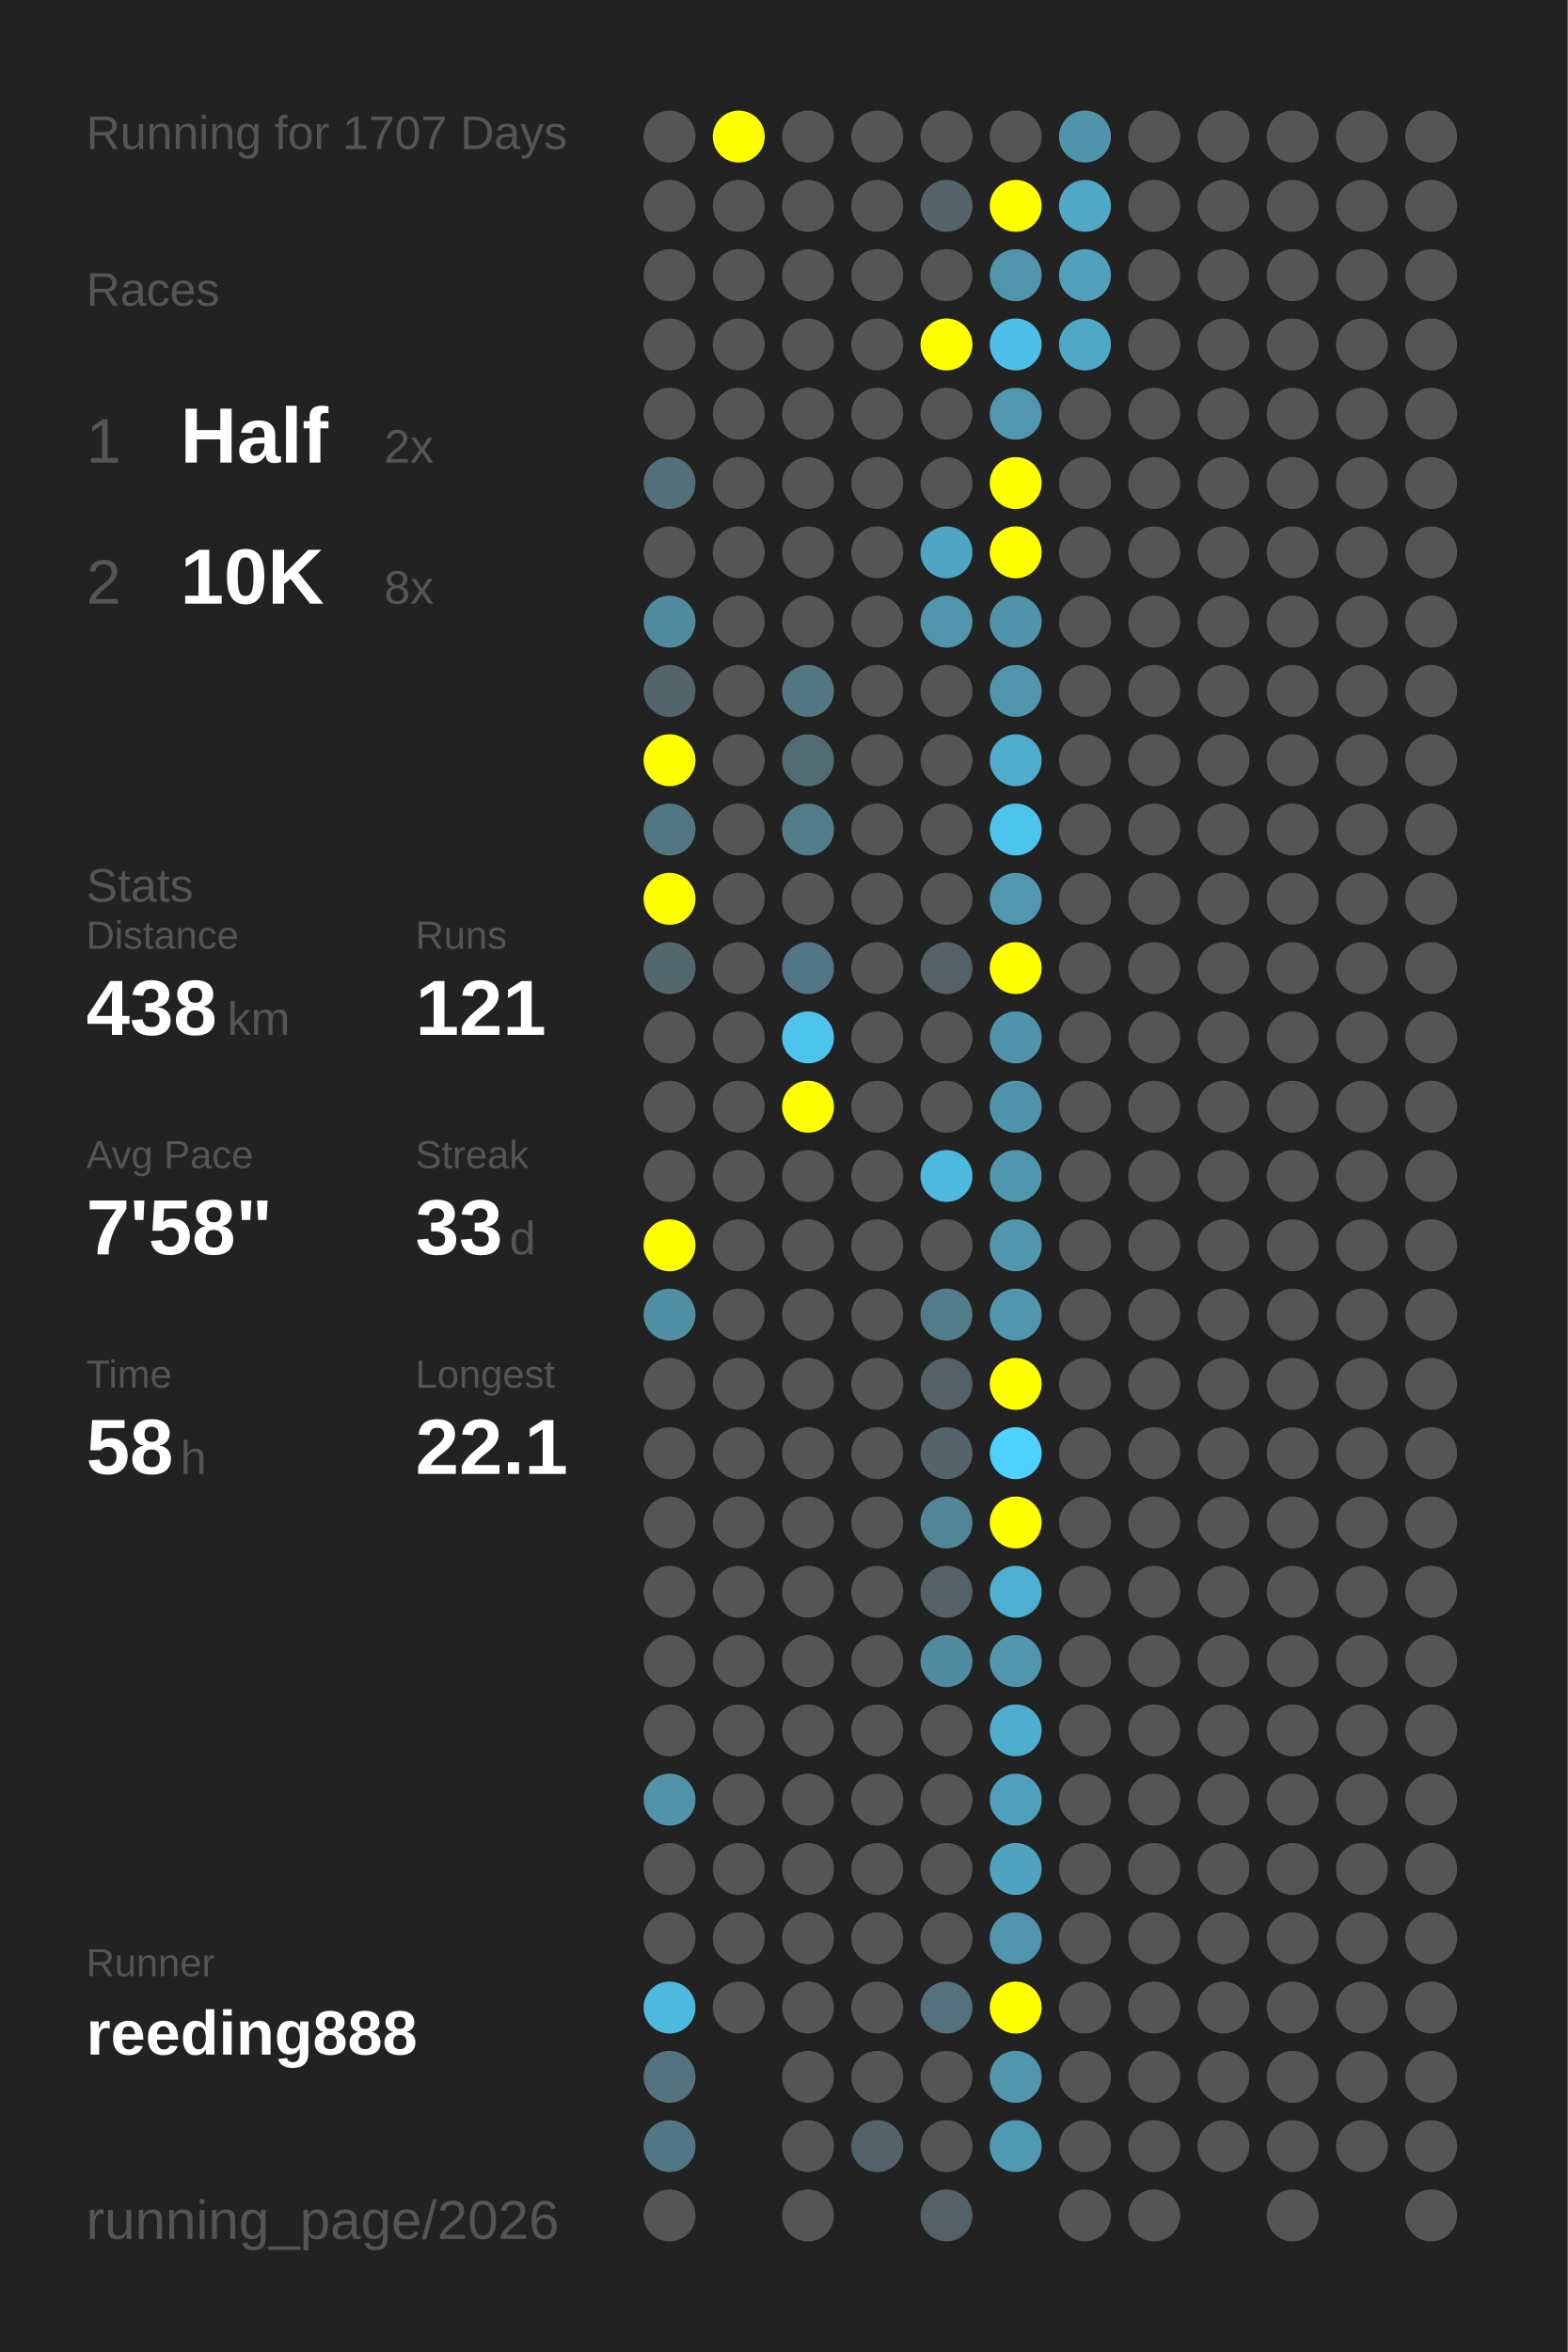
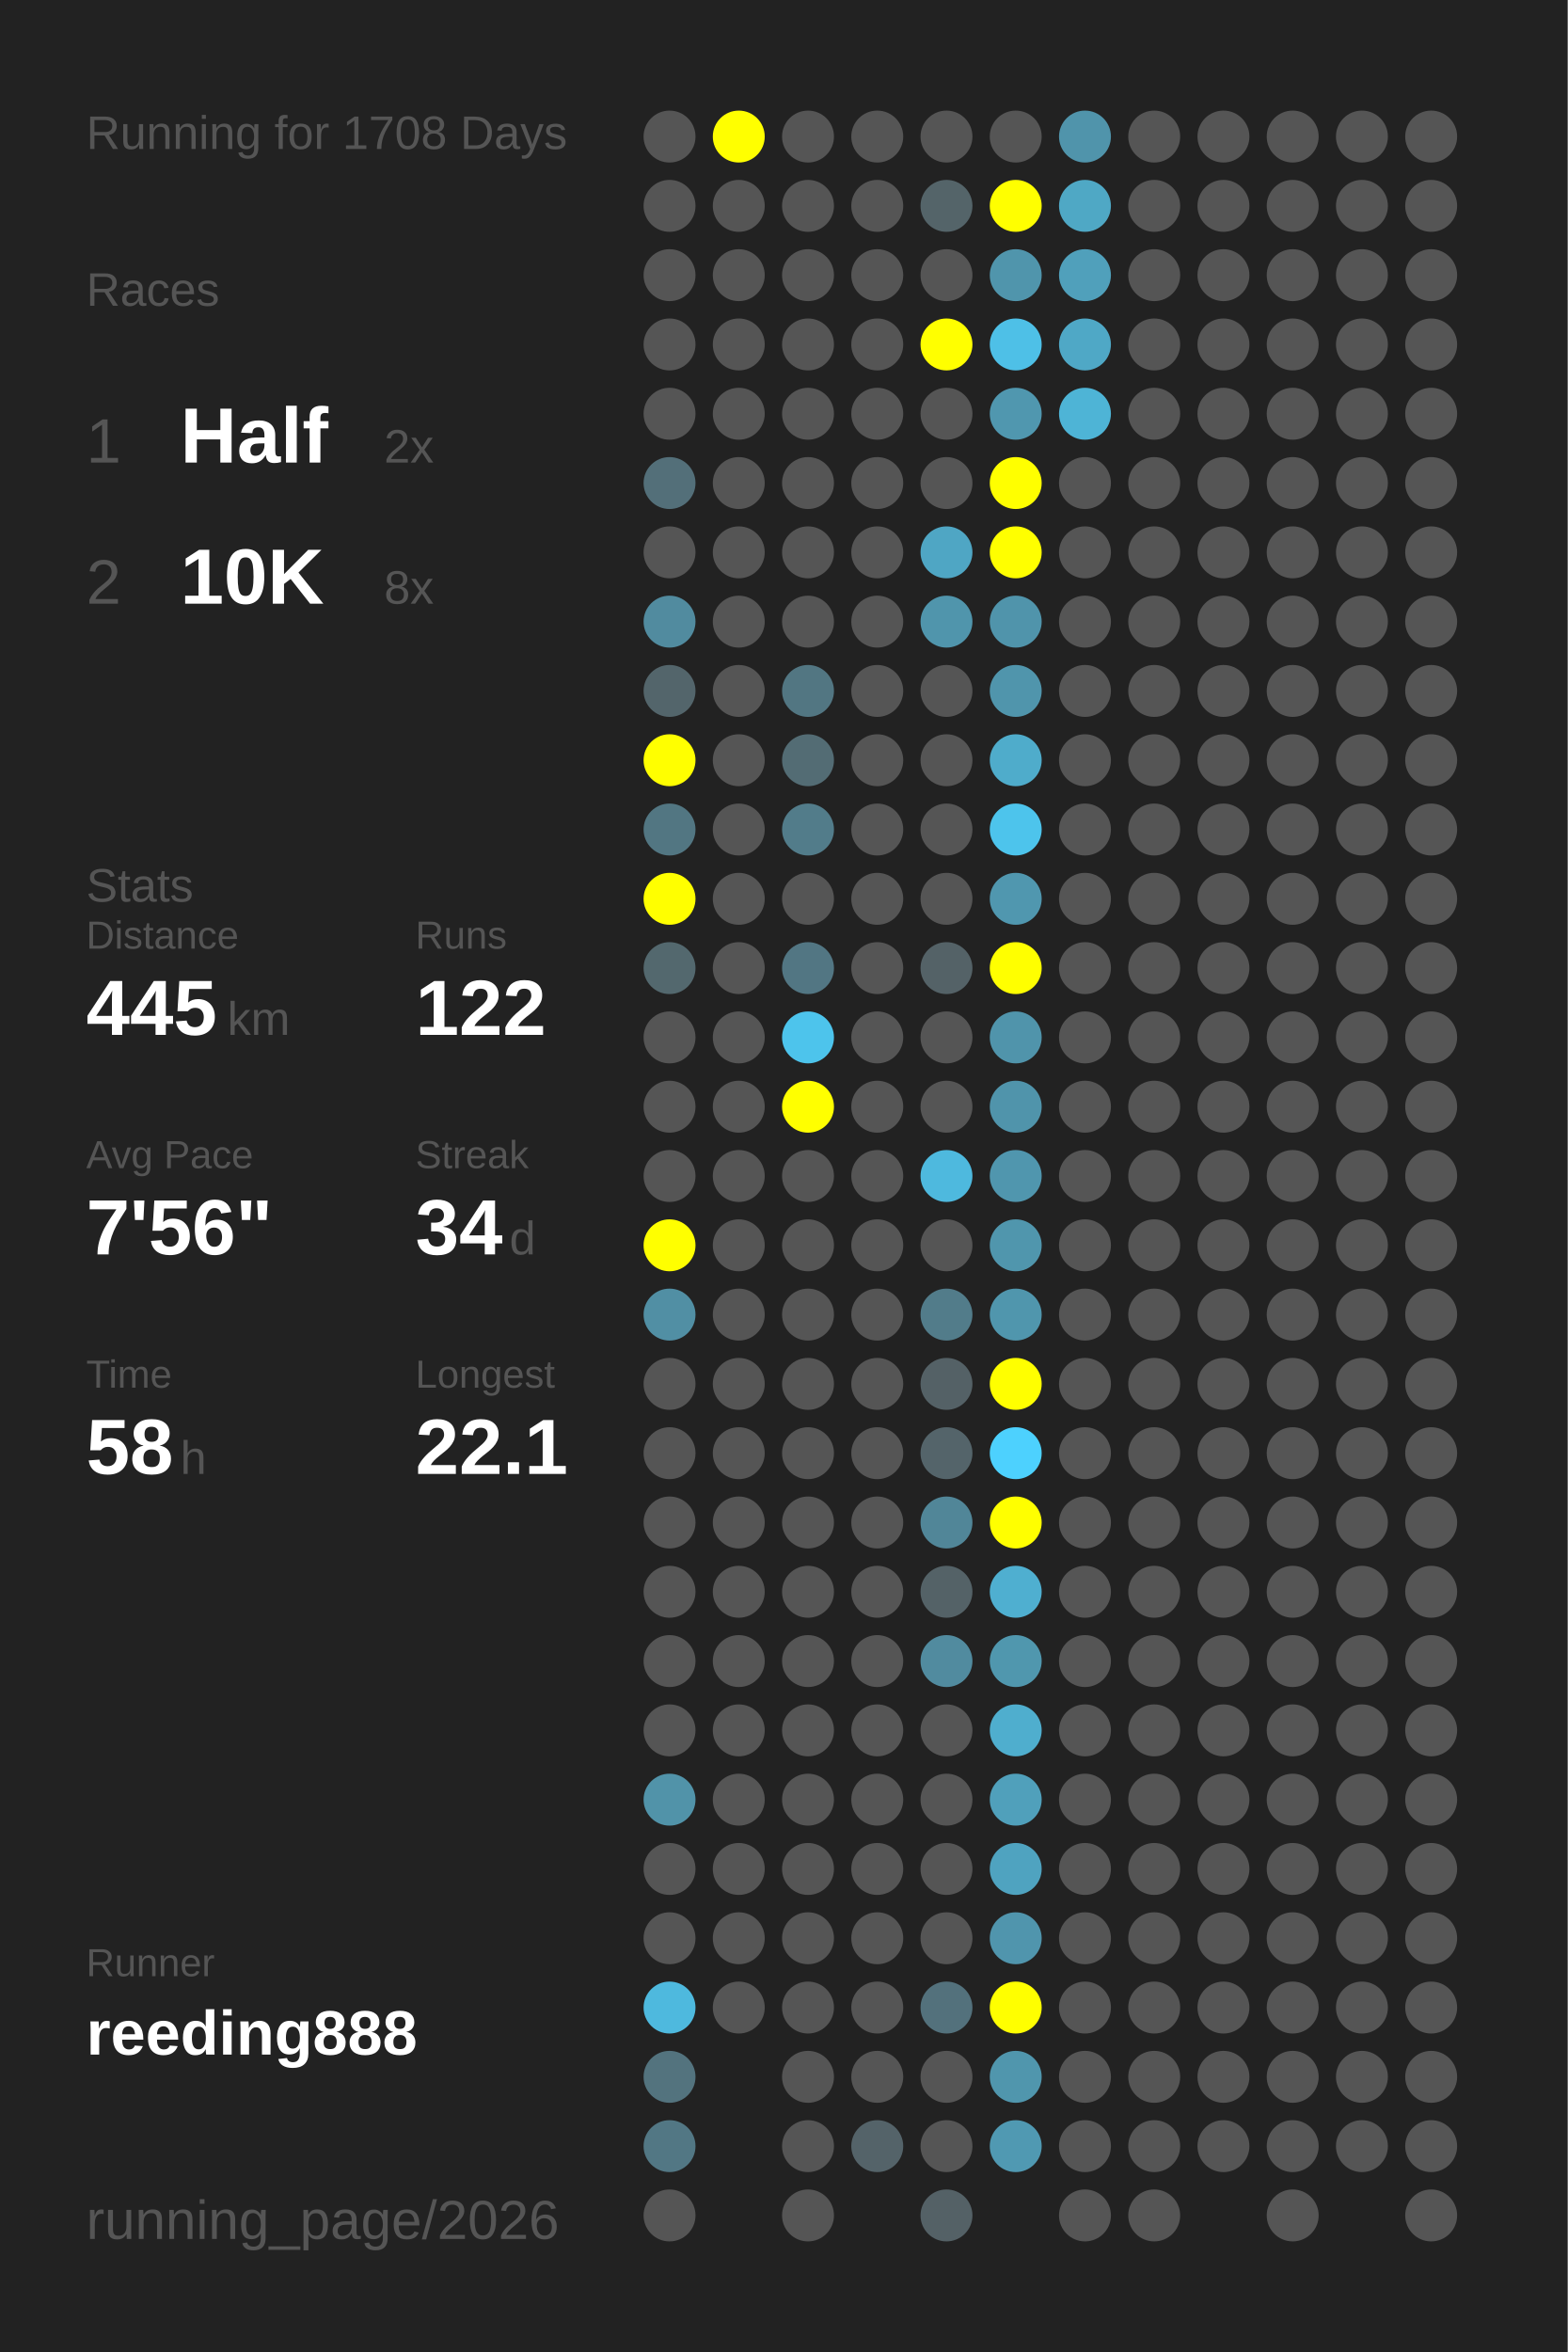
<svg xmlns="http://www.w3.org/2000/svg" baseProfile="full" height="300mm" version="1.1" viewBox="0,0,200,300" width="200mm">
  <defs />
  <rect fill="#222222" height="300" width="200" x="0" y="0" />
-   <text fill="#555555" style="font-size:6px; font-family:Arial;" x="11" y="19">Running for 1707 Days</text>
+   <text fill="#555555" style="font-size:6px; font-family:Arial;" x="11" y="19">Running for 1708 Days</text>
  <text fill="#555555" style="font-size:6px; font-family:Arial;" x="11" y="39">Races</text>
  <text fill="#555555" style="font-size:8px; font-family:Arial;" x="11" y="59">1</text>
  <text fill="#FFFFFF" style="font-size:10px; font-family:Arial; font-weight:bold;" x="23" y="59">Half</text>
  <text fill="#555555" style="font-size:6px; font-family:Arial;" x="49" y="59">2x</text>
  <text fill="#555555" style="font-size:8px; font-family:Arial;" x="11" y="77">2</text>
  <text fill="#FFFFFF" style="font-size:10px; font-family:Arial; font-weight:bold;" x="23" y="77">10K</text>
  <text fill="#555555" style="font-size:6px; font-family:Arial;" x="49" y="77">8x</text>
  <text fill="#555555" style="font-size:6px; font-family:Arial;" x="11" y="115">Stats</text>
  <text fill="#555555" style="font-size:5px; font-family:Arial;" x="11" y="121">Distance</text>
-   <text fill="#FFFFFF" style="font-size:10px; font-family:Arial; font-weight:bold;" x="11" y="132">438</text>
+   <text fill="#FFFFFF" style="font-size:10px; font-family:Arial; font-weight:bold;" x="11" y="132">445</text>
  <text fill="#555555" style="font-size:6px; font-family:Arial;" x="29" y="132">km</text>
  <text fill="#555555" style="font-size:5px; font-family:Arial;" x="53" y="121">Runs</text>
-   <text fill="#FFFFFF" style="font-size:10px; font-family:Arial; font-weight:bold;" x="53" y="132">121</text>
+   <text fill="#FFFFFF" style="font-size:10px; font-family:Arial; font-weight:bold;" x="53" y="132">122</text>
  <text fill="#555555" style="font-size:5px; font-family:Arial;" x="11" y="149">Avg Pace</text>
-   <text fill="#FFFFFF" style="font-size:10px; font-family:Arial; font-weight:bold;" x="11" y="160">7'58"</text>
+   <text fill="#FFFFFF" style="font-size:10px; font-family:Arial; font-weight:bold;" x="11" y="160">7'56"</text>
  <text fill="#555555" style="font-size:5px; font-family:Arial;" x="53" y="149">Streak</text>
-   <text fill="#FFFFFF" style="font-size:10px; font-family:Arial; font-weight:bold;" x="53" y="160">33</text>
+   <text fill="#FFFFFF" style="font-size:10px; font-family:Arial; font-weight:bold;" x="53" y="160">34</text>
  <text fill="#555555" style="font-size:6px; font-family:Arial;" x="65" y="160">d</text>
  <text fill="#555555" style="font-size:5px; font-family:Arial;" x="11" y="177">Time</text>
  <text fill="#FFFFFF" style="font-size:10px; font-family:Arial; font-weight:bold;" x="11" y="188">58</text>
  <text fill="#555555" style="font-size:6px; font-family:Arial;" x="23" y="188">h</text>
  <text fill="#555555" style="font-size:5px; font-family:Arial;" x="53" y="177">Longest</text>
  <text fill="#FFFFFF" style="font-size:10px; font-family:Arial; font-weight:bold;" x="53" y="188">22.1</text>
  <text fill="#555555" style="font-size:5px; font-family:Arial;" x="11" y="252.065">Runner</text>
  <text fill="#FFFFFF" style="font-size:8px; font-family:Arial; font-weight:bold;" x="11" y="262.065">reeding888</text>
  <text fill="#555555" style="font-size:7px; font-family:Arial;" x="11" y="285.581">running_page/2026</text>
  <circle cx="85.417" cy="17.419" fill="#555555" r="3.312" />
  <circle cx="85.417" cy="26.258" fill="#555555" r="3.312" />
  <circle cx="85.417" cy="35.097" fill="#555555" r="3.312" />
  <circle cx="85.417" cy="43.935" fill="#555555" r="3.312" />
  <circle cx="85.417" cy="52.774" fill="#555555" r="3.312" />
  <circle cx="85.417" cy="61.613" fill="#536f79" r="3.312" />
  <circle cx="85.417" cy="70.452" fill="#555555" r="3.312" />
  <circle cx="85.417" cy="79.29" fill="#518b9f" r="3.312" />
  <circle cx="85.417" cy="88.129" fill="#53656b" r="3.312" />
  <circle cx="85.417" cy="96.968" fill="#FFFF00" r="3.312" />
  <circle cx="85.417" cy="105.806" fill="#527682" r="3.312" />
  <circle cx="85.417" cy="114.645" fill="#FFFF00" r="3.312" />
  <circle cx="85.417" cy="123.484" fill="#53686e" r="3.312" />
  <circle cx="85.417" cy="132.323" fill="#555555" r="3.312" />
  <circle cx="85.417" cy="141.161" fill="#555555" r="3.312" />
  <circle cx="85.417" cy="150" fill="#555555" r="3.312" />
  <circle cx="85.417" cy="158.839" fill="#FFFF00" r="3.312" />
  <circle cx="85.417" cy="167.677" fill="#518fa4" r="3.312" />
  <circle cx="85.417" cy="176.516" fill="#555555" r="3.312" />
  <circle cx="85.417" cy="185.355" fill="#555555" r="3.312" />
  <circle cx="85.417" cy="194.194" fill="#555555" r="3.312" />
  <circle cx="85.417" cy="203.032" fill="#555555" r="3.312" />
  <circle cx="85.417" cy="211.871" fill="#555555" r="3.312" />
  <circle cx="85.417" cy="220.71" fill="#555555" r="3.312" />
  <circle cx="85.417" cy="229.548" fill="#5193a9" r="3.312" />
  <circle cx="85.417" cy="238.387" fill="#555555" r="3.312" />
  <circle cx="85.417" cy="247.226" fill="#555555" r="3.312" />
  <circle cx="85.417" cy="256.065" fill="#4eb9de" r="3.312" />
  <circle cx="85.417" cy="264.903" fill="#53737e" r="3.312" />
  <circle cx="85.417" cy="273.742" fill="#527784" r="3.312" />
  <circle cx="85.417" cy="282.581" fill="#555555" r="3.312" />
  <circle cx="94.25" cy="17.419" fill="#FFFF00" r="3.312" />
  <circle cx="94.25" cy="26.258" fill="#555555" r="3.312" />
  <circle cx="94.25" cy="35.097" fill="#555555" r="3.312" />
  <circle cx="94.25" cy="43.935" fill="#555555" r="3.312" />
  <circle cx="94.25" cy="52.774" fill="#555555" r="3.312" />
  <circle cx="94.25" cy="61.613" fill="#555555" r="3.312" />
  <circle cx="94.25" cy="70.452" fill="#555555" r="3.312" />
  <circle cx="94.25" cy="79.29" fill="#555555" r="3.312" />
  <circle cx="94.25" cy="88.129" fill="#555555" r="3.312" />
  <circle cx="94.25" cy="96.968" fill="#555555" r="3.312" />
  <circle cx="94.25" cy="105.806" fill="#555555" r="3.312" />
  <circle cx="94.25" cy="114.645" fill="#555555" r="3.312" />
  <circle cx="94.25" cy="123.484" fill="#555555" r="3.312" />
  <circle cx="94.25" cy="132.323" fill="#555555" r="3.312" />
  <circle cx="94.25" cy="141.161" fill="#555555" r="3.312" />
  <circle cx="94.25" cy="150" fill="#555555" r="3.312" />
  <circle cx="94.25" cy="158.839" fill="#555555" r="3.312" />
  <circle cx="94.25" cy="167.677" fill="#555555" r="3.312" />
  <circle cx="94.25" cy="176.516" fill="#555555" r="3.312" />
  <circle cx="94.25" cy="185.355" fill="#555555" r="3.312" />
  <circle cx="94.25" cy="194.194" fill="#555555" r="3.312" />
  <circle cx="94.25" cy="203.032" fill="#555555" r="3.312" />
  <circle cx="94.25" cy="211.871" fill="#555555" r="3.312" />
  <circle cx="94.25" cy="220.71" fill="#555555" r="3.312" />
  <circle cx="94.25" cy="229.548" fill="#555555" r="3.312" />
  <circle cx="94.25" cy="238.387" fill="#555555" r="3.312" />
  <circle cx="94.25" cy="247.226" fill="#555555" r="3.312" />
  <circle cx="94.25" cy="256.065" fill="#555555" r="3.312" />
  <circle cx="103.083" cy="17.419" fill="#555555" r="3.312" />
  <circle cx="103.083" cy="26.258" fill="#555555" r="3.312" />
  <circle cx="103.083" cy="35.097" fill="#555555" r="3.312" />
  <circle cx="103.083" cy="43.935" fill="#555555" r="3.312" />
  <circle cx="103.083" cy="52.774" fill="#555555" r="3.312" />
  <circle cx="103.083" cy="61.613" fill="#555555" r="3.312" />
  <circle cx="103.083" cy="70.452" fill="#555555" r="3.312" />
  <circle cx="103.083" cy="79.29" fill="#555555" r="3.312" />
  <circle cx="103.083" cy="88.129" fill="#527682" r="3.312" />
  <circle cx="103.083" cy="96.968" fill="#536c74" r="3.312" />
  <circle cx="103.083" cy="105.806" fill="#527c8a" r="3.312" />
  <circle cx="103.083" cy="114.645" fill="#555555" r="3.312" />
  <circle cx="103.083" cy="123.484" fill="#527683" r="3.312" />
  <circle cx="103.083" cy="132.323" fill="#4dc4ec" r="3.312" />
  <circle cx="103.083" cy="141.161" fill="#FFFF00" r="3.312" />
  <circle cx="103.083" cy="150" fill="#555555" r="3.312" />
  <circle cx="103.083" cy="158.839" fill="#555555" r="3.312" />
  <circle cx="103.083" cy="167.677" fill="#555555" r="3.312" />
  <circle cx="103.083" cy="176.516" fill="#555555" r="3.312" />
  <circle cx="103.083" cy="185.355" fill="#555555" r="3.312" />
  <circle cx="103.083" cy="194.194" fill="#555555" r="3.312" />
  <circle cx="103.083" cy="203.032" fill="#555555" r="3.312" />
  <circle cx="103.083" cy="211.871" fill="#555555" r="3.312" />
  <circle cx="103.083" cy="220.71" fill="#555555" r="3.312" />
  <circle cx="103.083" cy="229.548" fill="#555555" r="3.312" />
  <circle cx="103.083" cy="238.387" fill="#555555" r="3.312" />
  <circle cx="103.083" cy="247.226" fill="#555555" r="3.312" />
  <circle cx="103.083" cy="256.065" fill="#555555" r="3.312" />
  <circle cx="103.083" cy="264.903" fill="#555555" r="3.312" />
  <circle cx="103.083" cy="273.742" fill="#555555" r="3.312" />
  <circle cx="103.083" cy="282.581" fill="#555555" r="3.312" />
  <circle cx="111.917" cy="17.419" fill="#555555" r="3.312" />
  <circle cx="111.917" cy="26.258" fill="#555555" r="3.312" />
  <circle cx="111.917" cy="35.097" fill="#555555" r="3.312" />
  <circle cx="111.917" cy="43.935" fill="#555555" r="3.312" />
  <circle cx="111.917" cy="52.774" fill="#555555" r="3.312" />
  <circle cx="111.917" cy="61.613" fill="#555555" r="3.312" />
  <circle cx="111.917" cy="70.452" fill="#555555" r="3.312" />
  <circle cx="111.917" cy="79.29" fill="#555555" r="3.312" />
  <circle cx="111.917" cy="88.129" fill="#555555" r="3.312" />
  <circle cx="111.917" cy="96.968" fill="#555555" r="3.312" />
  <circle cx="111.917" cy="105.806" fill="#555555" r="3.312" />
  <circle cx="111.917" cy="114.645" fill="#555555" r="3.312" />
  <circle cx="111.917" cy="123.484" fill="#555555" r="3.312" />
  <circle cx="111.917" cy="132.323" fill="#555555" r="3.312" />
  <circle cx="111.917" cy="141.161" fill="#555555" r="3.312" />
  <circle cx="111.917" cy="150" fill="#555555" r="3.312" />
  <circle cx="111.917" cy="158.839" fill="#555555" r="3.312" />
  <circle cx="111.917" cy="167.677" fill="#555555" r="3.312" />
  <circle cx="111.917" cy="176.516" fill="#555555" r="3.312" />
  <circle cx="111.917" cy="185.355" fill="#555555" r="3.312" />
  <circle cx="111.917" cy="194.194" fill="#555555" r="3.312" />
  <circle cx="111.917" cy="203.032" fill="#555555" r="3.312" />
  <circle cx="111.917" cy="211.871" fill="#555555" r="3.312" />
  <circle cx="111.917" cy="220.71" fill="#555555" r="3.312" />
  <circle cx="111.917" cy="229.548" fill="#555555" r="3.312" />
  <circle cx="111.917" cy="238.387" fill="#555555" r="3.312" />
  <circle cx="111.917" cy="247.226" fill="#555555" r="3.312" />
  <circle cx="111.917" cy="256.065" fill="#555555" r="3.312" />
  <circle cx="111.917" cy="264.903" fill="#555555" r="3.312" />
  <circle cx="111.917" cy="273.742" fill="#546369" r="3.312" />
  <circle cx="120.75" cy="17.419" fill="#555555" r="3.312" />
  <circle cx="120.75" cy="26.258" fill="#546469" r="3.312" />
  <circle cx="120.75" cy="35.097" fill="#555555" r="3.312" />
  <circle cx="120.75" cy="43.935" fill="#FFFF00" r="3.312" />
  <circle cx="120.75" cy="52.774" fill="#555555" r="3.312" />
  <circle cx="120.75" cy="61.613" fill="#555555" r="3.312" />
  <circle cx="120.75" cy="70.452" fill="#4fa6c4" r="3.312" />
  <circle cx="120.75" cy="79.29" fill="#5095ac" r="3.312" />
  <circle cx="120.75" cy="88.129" fill="#555555" r="3.312" />
  <circle cx="120.75" cy="96.968" fill="#555555" r="3.312" />
  <circle cx="120.75" cy="105.806" fill="#555555" r="3.312" />
  <circle cx="120.75" cy="114.645" fill="#555555" r="3.312" />
  <circle cx="120.75" cy="123.484" fill="#546267" r="3.312" />
  <circle cx="120.75" cy="132.323" fill="#555555" r="3.312" />
  <circle cx="120.75" cy="141.161" fill="#555555" r="3.312" />
  <circle cx="120.75" cy="150" fill="#4eb9de" r="3.312" />
  <circle cx="120.75" cy="158.839" fill="#555555" r="3.312" />
  <circle cx="120.75" cy="167.677" fill="#527c8a" r="3.312" />
  <circle cx="120.75" cy="176.516" fill="#546166" r="3.312" />
  <circle cx="120.75" cy="185.355" fill="#54646a" r="3.312" />
  <circle cx="120.75" cy="194.194" fill="#518698" r="3.312" />
  <circle cx="120.75" cy="203.032" fill="#546267" r="3.312" />
  <circle cx="120.75" cy="211.871" fill="#518b9f" r="3.312" />
  <circle cx="120.75" cy="220.71" fill="#555555" r="3.312" />
  <circle cx="120.75" cy="229.548" fill="#555555" r="3.312" />
  <circle cx="120.75" cy="238.387" fill="#555555" r="3.312" />
  <circle cx="120.75" cy="247.226" fill="#555555" r="3.312" />
  <circle cx="120.75" cy="256.065" fill="#53717c" r="3.312" />
  <circle cx="120.75" cy="264.903" fill="#555555" r="3.312" />
  <circle cx="120.75" cy="273.742" fill="#555555" r="3.312" />
  <circle cx="120.75" cy="282.581" fill="#546166" r="3.312" />
  <circle cx="129.583" cy="17.419" fill="#555555" r="3.312" />
  <circle cx="129.583" cy="26.258" fill="#FFFF00" r="3.312" />
  <circle cx="129.583" cy="35.097" fill="#5095ac" r="3.312" />
  <circle cx="129.583" cy="43.935" fill="#4ec0e7" r="3.312" />
  <circle cx="129.583" cy="52.774" fill="#5097af" r="3.312" />
  <circle cx="129.583" cy="61.613" fill="#FFFF00" r="3.312" />
  <circle cx="129.583" cy="70.452" fill="#FFFF00" r="3.312" />
  <circle cx="129.583" cy="79.29" fill="#5094ab" r="3.312" />
  <circle cx="129.583" cy="88.129" fill="#5095ac" r="3.312" />
  <circle cx="129.583" cy="96.968" fill="#4faccb" r="3.312" />
  <circle cx="129.583" cy="105.806" fill="#4dc4ec" r="3.312" />
  <circle cx="129.583" cy="114.645" fill="#5097af" r="3.312" />
  <circle cx="129.583" cy="123.484" fill="#FFFF00" r="3.312" />
  <circle cx="129.583" cy="132.323" fill="#5094ab" r="3.312" />
  <circle cx="129.583" cy="141.161" fill="#5094ab" r="3.312" />
  <circle cx="129.583" cy="150" fill="#5096ae" r="3.312" />
  <circle cx="129.583" cy="158.839" fill="#5096ad" r="3.312" />
  <circle cx="129.583" cy="167.677" fill="#5096ad" r="3.312" />
  <circle cx="129.583" cy="176.516" fill="#FFFF00" r="3.312" />
  <circle cx="129.583" cy="185.355" fill="#4dd1fe" r="3.312" />
  <circle cx="129.583" cy="194.194" fill="#FFFF00" r="3.312" />
  <circle cx="129.583" cy="203.032" fill="#4fafd0" r="3.312" />
  <circle cx="129.583" cy="211.871" fill="#5097ae" r="3.312" />
  <circle cx="129.583" cy="220.71" fill="#4faece" r="3.312" />
  <circle cx="129.583" cy="229.548" fill="#50a0bb" r="3.312" />
  <circle cx="129.583" cy="238.387" fill="#4fa3c0" r="3.312" />
  <circle cx="129.583" cy="247.226" fill="#5095ad" r="3.312" />
  <circle cx="129.583" cy="256.065" fill="#FFFF00" r="3.312" />
  <circle cx="129.583" cy="264.903" fill="#5096ad" r="3.312" />
  <circle cx="129.583" cy="273.742" fill="#5099b2" r="3.312" />
  <circle cx="138.417" cy="17.419" fill="#5094ab" r="3.312" />
  <circle cx="138.417" cy="26.258" fill="#4fa8c5" r="3.312" />
  <circle cx="138.417" cy="35.097" fill="#50a0bb" r="3.312" />
  <circle cx="138.417" cy="43.935" fill="#4fa8c6" r="3.312" />
-   <circle cx="138.417" cy="52.774" fill="#555555" r="3.312" />
+   <circle cx="138.417" cy="52.774" fill="#4eb4d6" r="3.312" />
  <circle cx="138.417" cy="61.613" fill="#555555" r="3.312" />
  <circle cx="138.417" cy="70.452" fill="#555555" r="3.312" />
  <circle cx="138.417" cy="79.29" fill="#555555" r="3.312" />
  <circle cx="138.417" cy="88.129" fill="#555555" r="3.312" />
  <circle cx="138.417" cy="96.968" fill="#555555" r="3.312" />
  <circle cx="138.417" cy="105.806" fill="#555555" r="3.312" />
  <circle cx="138.417" cy="114.645" fill="#555555" r="3.312" />
  <circle cx="138.417" cy="123.484" fill="#555555" r="3.312" />
  <circle cx="138.417" cy="132.323" fill="#555555" r="3.312" />
  <circle cx="138.417" cy="141.161" fill="#555555" r="3.312" />
  <circle cx="138.417" cy="150" fill="#555555" r="3.312" />
  <circle cx="138.417" cy="158.839" fill="#555555" r="3.312" />
  <circle cx="138.417" cy="167.677" fill="#555555" r="3.312" />
  <circle cx="138.417" cy="176.516" fill="#555555" r="3.312" />
  <circle cx="138.417" cy="185.355" fill="#555555" r="3.312" />
  <circle cx="138.417" cy="194.194" fill="#555555" r="3.312" />
  <circle cx="138.417" cy="203.032" fill="#555555" r="3.312" />
  <circle cx="138.417" cy="211.871" fill="#555555" r="3.312" />
  <circle cx="138.417" cy="220.71" fill="#555555" r="3.312" />
  <circle cx="138.417" cy="229.548" fill="#555555" r="3.312" />
  <circle cx="138.417" cy="238.387" fill="#555555" r="3.312" />
  <circle cx="138.417" cy="247.226" fill="#555555" r="3.312" />
  <circle cx="138.417" cy="256.065" fill="#555555" r="3.312" />
  <circle cx="138.417" cy="264.903" fill="#555555" r="3.312" />
  <circle cx="138.417" cy="273.742" fill="#555555" r="3.312" />
  <circle cx="138.417" cy="282.581" fill="#555555" r="3.312" />
  <circle cx="147.25" cy="17.419" fill="#555555" r="3.312" />
  <circle cx="147.25" cy="26.258" fill="#555555" r="3.312" />
  <circle cx="147.25" cy="35.097" fill="#555555" r="3.312" />
  <circle cx="147.25" cy="43.935" fill="#555555" r="3.312" />
  <circle cx="147.25" cy="52.774" fill="#555555" r="3.312" />
  <circle cx="147.25" cy="61.613" fill="#555555" r="3.312" />
  <circle cx="147.25" cy="70.452" fill="#555555" r="3.312" />
  <circle cx="147.25" cy="79.29" fill="#555555" r="3.312" />
  <circle cx="147.25" cy="88.129" fill="#555555" r="3.312" />
  <circle cx="147.25" cy="96.968" fill="#555555" r="3.312" />
  <circle cx="147.25" cy="105.806" fill="#555555" r="3.312" />
  <circle cx="147.25" cy="114.645" fill="#555555" r="3.312" />
  <circle cx="147.25" cy="123.484" fill="#555555" r="3.312" />
  <circle cx="147.25" cy="132.323" fill="#555555" r="3.312" />
  <circle cx="147.25" cy="141.161" fill="#555555" r="3.312" />
  <circle cx="147.25" cy="150" fill="#555555" r="3.312" />
  <circle cx="147.25" cy="158.839" fill="#555555" r="3.312" />
  <circle cx="147.25" cy="167.677" fill="#555555" r="3.312" />
  <circle cx="147.25" cy="176.516" fill="#555555" r="3.312" />
  <circle cx="147.25" cy="185.355" fill="#555555" r="3.312" />
  <circle cx="147.25" cy="194.194" fill="#555555" r="3.312" />
  <circle cx="147.25" cy="203.032" fill="#555555" r="3.312" />
  <circle cx="147.25" cy="211.871" fill="#555555" r="3.312" />
  <circle cx="147.25" cy="220.71" fill="#555555" r="3.312" />
  <circle cx="147.25" cy="229.548" fill="#555555" r="3.312" />
  <circle cx="147.25" cy="238.387" fill="#555555" r="3.312" />
  <circle cx="147.25" cy="247.226" fill="#555555" r="3.312" />
  <circle cx="147.25" cy="256.065" fill="#555555" r="3.312" />
  <circle cx="147.25" cy="264.903" fill="#555555" r="3.312" />
  <circle cx="147.25" cy="273.742" fill="#555555" r="3.312" />
  <circle cx="147.25" cy="282.581" fill="#555555" r="3.312" />
  <circle cx="156.083" cy="17.419" fill="#555555" r="3.312" />
  <circle cx="156.083" cy="26.258" fill="#555555" r="3.312" />
  <circle cx="156.083" cy="35.097" fill="#555555" r="3.312" />
  <circle cx="156.083" cy="43.935" fill="#555555" r="3.312" />
  <circle cx="156.083" cy="52.774" fill="#555555" r="3.312" />
  <circle cx="156.083" cy="61.613" fill="#555555" r="3.312" />
  <circle cx="156.083" cy="70.452" fill="#555555" r="3.312" />
  <circle cx="156.083" cy="79.29" fill="#555555" r="3.312" />
  <circle cx="156.083" cy="88.129" fill="#555555" r="3.312" />
  <circle cx="156.083" cy="96.968" fill="#555555" r="3.312" />
  <circle cx="156.083" cy="105.806" fill="#555555" r="3.312" />
  <circle cx="156.083" cy="114.645" fill="#555555" r="3.312" />
  <circle cx="156.083" cy="123.484" fill="#555555" r="3.312" />
  <circle cx="156.083" cy="132.323" fill="#555555" r="3.312" />
  <circle cx="156.083" cy="141.161" fill="#555555" r="3.312" />
  <circle cx="156.083" cy="150" fill="#555555" r="3.312" />
  <circle cx="156.083" cy="158.839" fill="#555555" r="3.312" />
  <circle cx="156.083" cy="167.677" fill="#555555" r="3.312" />
  <circle cx="156.083" cy="176.516" fill="#555555" r="3.312" />
  <circle cx="156.083" cy="185.355" fill="#555555" r="3.312" />
  <circle cx="156.083" cy="194.194" fill="#555555" r="3.312" />
  <circle cx="156.083" cy="203.032" fill="#555555" r="3.312" />
  <circle cx="156.083" cy="211.871" fill="#555555" r="3.312" />
  <circle cx="156.083" cy="220.71" fill="#555555" r="3.312" />
  <circle cx="156.083" cy="229.548" fill="#555555" r="3.312" />
  <circle cx="156.083" cy="238.387" fill="#555555" r="3.312" />
  <circle cx="156.083" cy="247.226" fill="#555555" r="3.312" />
  <circle cx="156.083" cy="256.065" fill="#555555" r="3.312" />
  <circle cx="156.083" cy="264.903" fill="#555555" r="3.312" />
  <circle cx="156.083" cy="273.742" fill="#555555" r="3.312" />
  <circle cx="164.917" cy="17.419" fill="#555555" r="3.312" />
  <circle cx="164.917" cy="26.258" fill="#555555" r="3.312" />
  <circle cx="164.917" cy="35.097" fill="#555555" r="3.312" />
  <circle cx="164.917" cy="43.935" fill="#555555" r="3.312" />
  <circle cx="164.917" cy="52.774" fill="#555555" r="3.312" />
  <circle cx="164.917" cy="61.613" fill="#555555" r="3.312" />
  <circle cx="164.917" cy="70.452" fill="#555555" r="3.312" />
  <circle cx="164.917" cy="79.29" fill="#555555" r="3.312" />
  <circle cx="164.917" cy="88.129" fill="#555555" r="3.312" />
  <circle cx="164.917" cy="96.968" fill="#555555" r="3.312" />
  <circle cx="164.917" cy="105.806" fill="#555555" r="3.312" />
  <circle cx="164.917" cy="114.645" fill="#555555" r="3.312" />
  <circle cx="164.917" cy="123.484" fill="#555555" r="3.312" />
  <circle cx="164.917" cy="132.323" fill="#555555" r="3.312" />
  <circle cx="164.917" cy="141.161" fill="#555555" r="3.312" />
  <circle cx="164.917" cy="150" fill="#555555" r="3.312" />
  <circle cx="164.917" cy="158.839" fill="#555555" r="3.312" />
  <circle cx="164.917" cy="167.677" fill="#555555" r="3.312" />
  <circle cx="164.917" cy="176.516" fill="#555555" r="3.312" />
  <circle cx="164.917" cy="185.355" fill="#555555" r="3.312" />
  <circle cx="164.917" cy="194.194" fill="#555555" r="3.312" />
  <circle cx="164.917" cy="203.032" fill="#555555" r="3.312" />
  <circle cx="164.917" cy="211.871" fill="#555555" r="3.312" />
  <circle cx="164.917" cy="220.71" fill="#555555" r="3.312" />
  <circle cx="164.917" cy="229.548" fill="#555555" r="3.312" />
  <circle cx="164.917" cy="238.387" fill="#555555" r="3.312" />
  <circle cx="164.917" cy="247.226" fill="#555555" r="3.312" />
  <circle cx="164.917" cy="256.065" fill="#555555" r="3.312" />
  <circle cx="164.917" cy="264.903" fill="#555555" r="3.312" />
  <circle cx="164.917" cy="273.742" fill="#555555" r="3.312" />
  <circle cx="164.917" cy="282.581" fill="#555555" r="3.312" />
  <circle cx="173.75" cy="17.419" fill="#555555" r="3.312" />
  <circle cx="173.75" cy="26.258" fill="#555555" r="3.312" />
  <circle cx="173.75" cy="35.097" fill="#555555" r="3.312" />
  <circle cx="173.75" cy="43.935" fill="#555555" r="3.312" />
  <circle cx="173.75" cy="52.774" fill="#555555" r="3.312" />
  <circle cx="173.75" cy="61.613" fill="#555555" r="3.312" />
  <circle cx="173.75" cy="70.452" fill="#555555" r="3.312" />
  <circle cx="173.75" cy="79.29" fill="#555555" r="3.312" />
  <circle cx="173.75" cy="88.129" fill="#555555" r="3.312" />
  <circle cx="173.75" cy="96.968" fill="#555555" r="3.312" />
  <circle cx="173.75" cy="105.806" fill="#555555" r="3.312" />
  <circle cx="173.75" cy="114.645" fill="#555555" r="3.312" />
  <circle cx="173.75" cy="123.484" fill="#555555" r="3.312" />
  <circle cx="173.75" cy="132.323" fill="#555555" r="3.312" />
  <circle cx="173.75" cy="141.161" fill="#555555" r="3.312" />
  <circle cx="173.75" cy="150" fill="#555555" r="3.312" />
  <circle cx="173.75" cy="158.839" fill="#555555" r="3.312" />
  <circle cx="173.75" cy="167.677" fill="#555555" r="3.312" />
  <circle cx="173.75" cy="176.516" fill="#555555" r="3.312" />
  <circle cx="173.75" cy="185.355" fill="#555555" r="3.312" />
  <circle cx="173.75" cy="194.194" fill="#555555" r="3.312" />
  <circle cx="173.75" cy="203.032" fill="#555555" r="3.312" />
  <circle cx="173.75" cy="211.871" fill="#555555" r="3.312" />
  <circle cx="173.75" cy="220.71" fill="#555555" r="3.312" />
  <circle cx="173.75" cy="229.548" fill="#555555" r="3.312" />
  <circle cx="173.75" cy="238.387" fill="#555555" r="3.312" />
  <circle cx="173.75" cy="247.226" fill="#555555" r="3.312" />
  <circle cx="173.75" cy="256.065" fill="#555555" r="3.312" />
  <circle cx="173.75" cy="264.903" fill="#555555" r="3.312" />
  <circle cx="173.75" cy="273.742" fill="#555555" r="3.312" />
  <circle cx="182.583" cy="17.419" fill="#555555" r="3.312" />
  <circle cx="182.583" cy="26.258" fill="#555555" r="3.312" />
  <circle cx="182.583" cy="35.097" fill="#555555" r="3.312" />
  <circle cx="182.583" cy="43.935" fill="#555555" r="3.312" />
  <circle cx="182.583" cy="52.774" fill="#555555" r="3.312" />
  <circle cx="182.583" cy="61.613" fill="#555555" r="3.312" />
  <circle cx="182.583" cy="70.452" fill="#555555" r="3.312" />
  <circle cx="182.583" cy="79.29" fill="#555555" r="3.312" />
  <circle cx="182.583" cy="88.129" fill="#555555" r="3.312" />
  <circle cx="182.583" cy="96.968" fill="#555555" r="3.312" />
  <circle cx="182.583" cy="105.806" fill="#555555" r="3.312" />
  <circle cx="182.583" cy="114.645" fill="#555555" r="3.312" />
  <circle cx="182.583" cy="123.484" fill="#555555" r="3.312" />
  <circle cx="182.583" cy="132.323" fill="#555555" r="3.312" />
  <circle cx="182.583" cy="141.161" fill="#555555" r="3.312" />
  <circle cx="182.583" cy="150" fill="#555555" r="3.312" />
  <circle cx="182.583" cy="158.839" fill="#555555" r="3.312" />
  <circle cx="182.583" cy="167.677" fill="#555555" r="3.312" />
  <circle cx="182.583" cy="176.516" fill="#555555" r="3.312" />
  <circle cx="182.583" cy="185.355" fill="#555555" r="3.312" />
  <circle cx="182.583" cy="194.194" fill="#555555" r="3.312" />
  <circle cx="182.583" cy="203.032" fill="#555555" r="3.312" />
  <circle cx="182.583" cy="211.871" fill="#555555" r="3.312" />
  <circle cx="182.583" cy="220.71" fill="#555555" r="3.312" />
  <circle cx="182.583" cy="229.548" fill="#555555" r="3.312" />
  <circle cx="182.583" cy="238.387" fill="#555555" r="3.312" />
  <circle cx="182.583" cy="247.226" fill="#555555" r="3.312" />
  <circle cx="182.583" cy="256.065" fill="#555555" r="3.312" />
  <circle cx="182.583" cy="264.903" fill="#555555" r="3.312" />
  <circle cx="182.583" cy="273.742" fill="#555555" r="3.312" />
  <circle cx="182.583" cy="282.581" fill="#555555" r="3.312" />
</svg>
